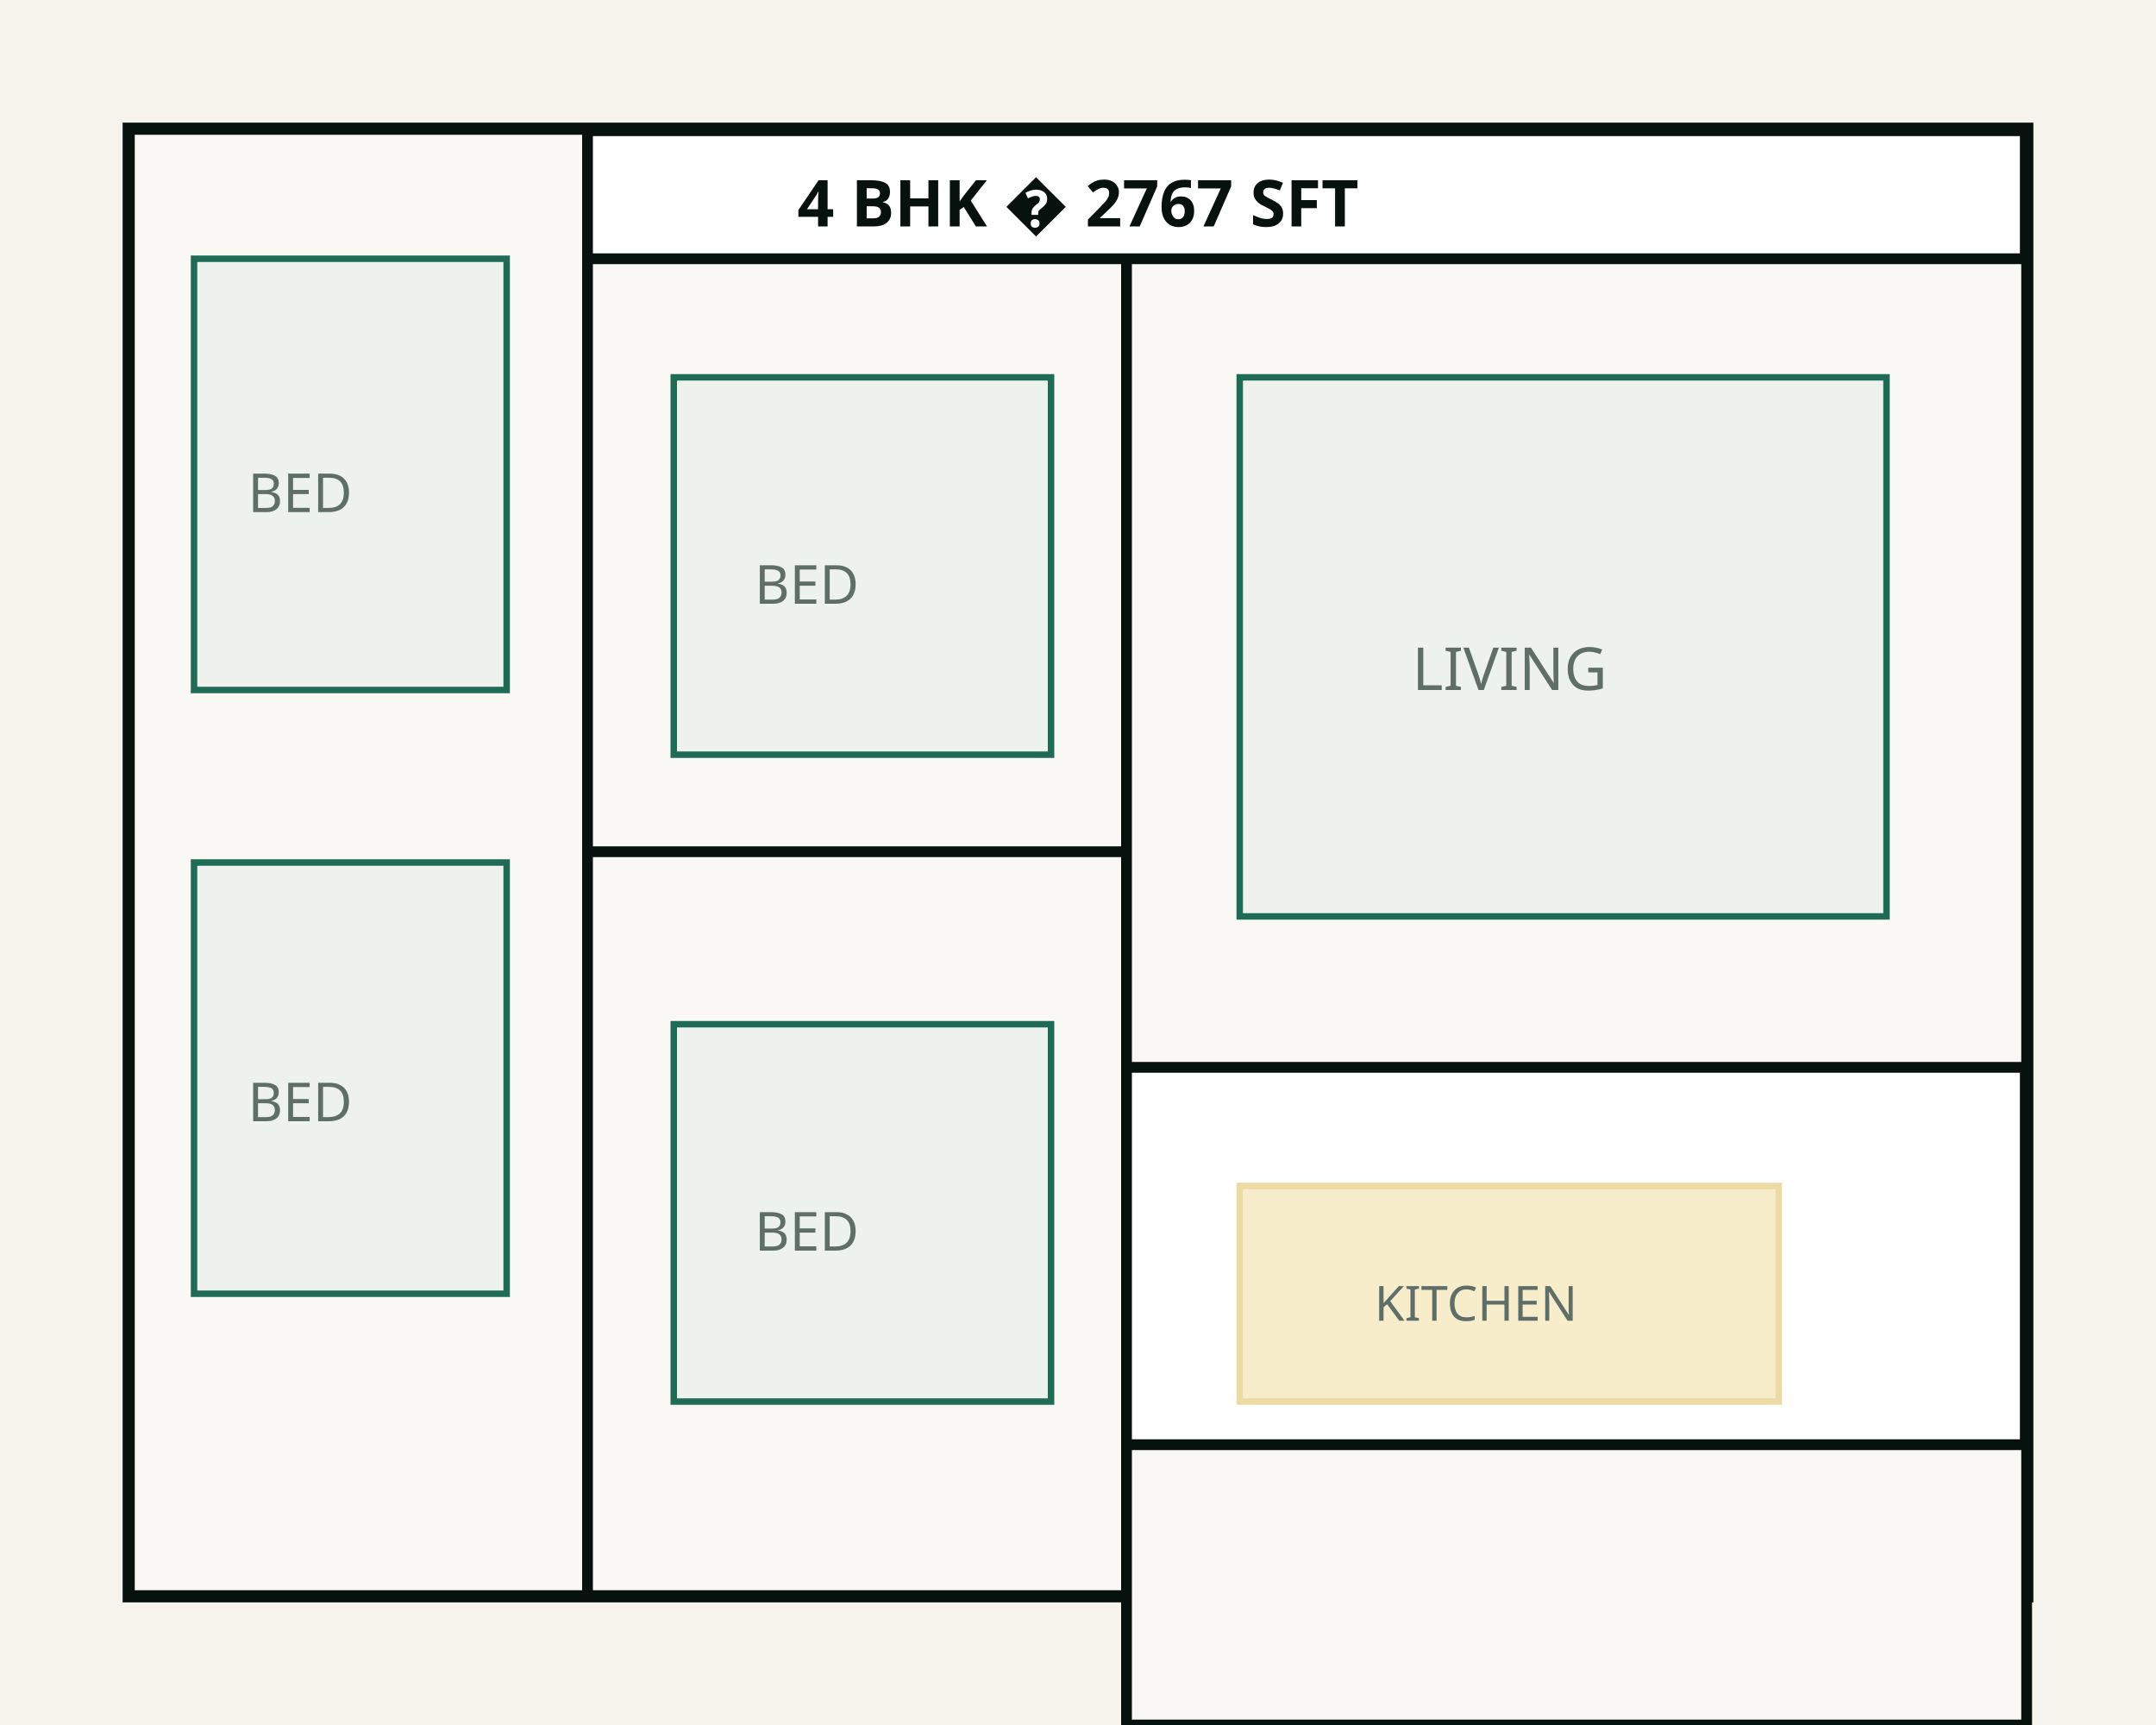
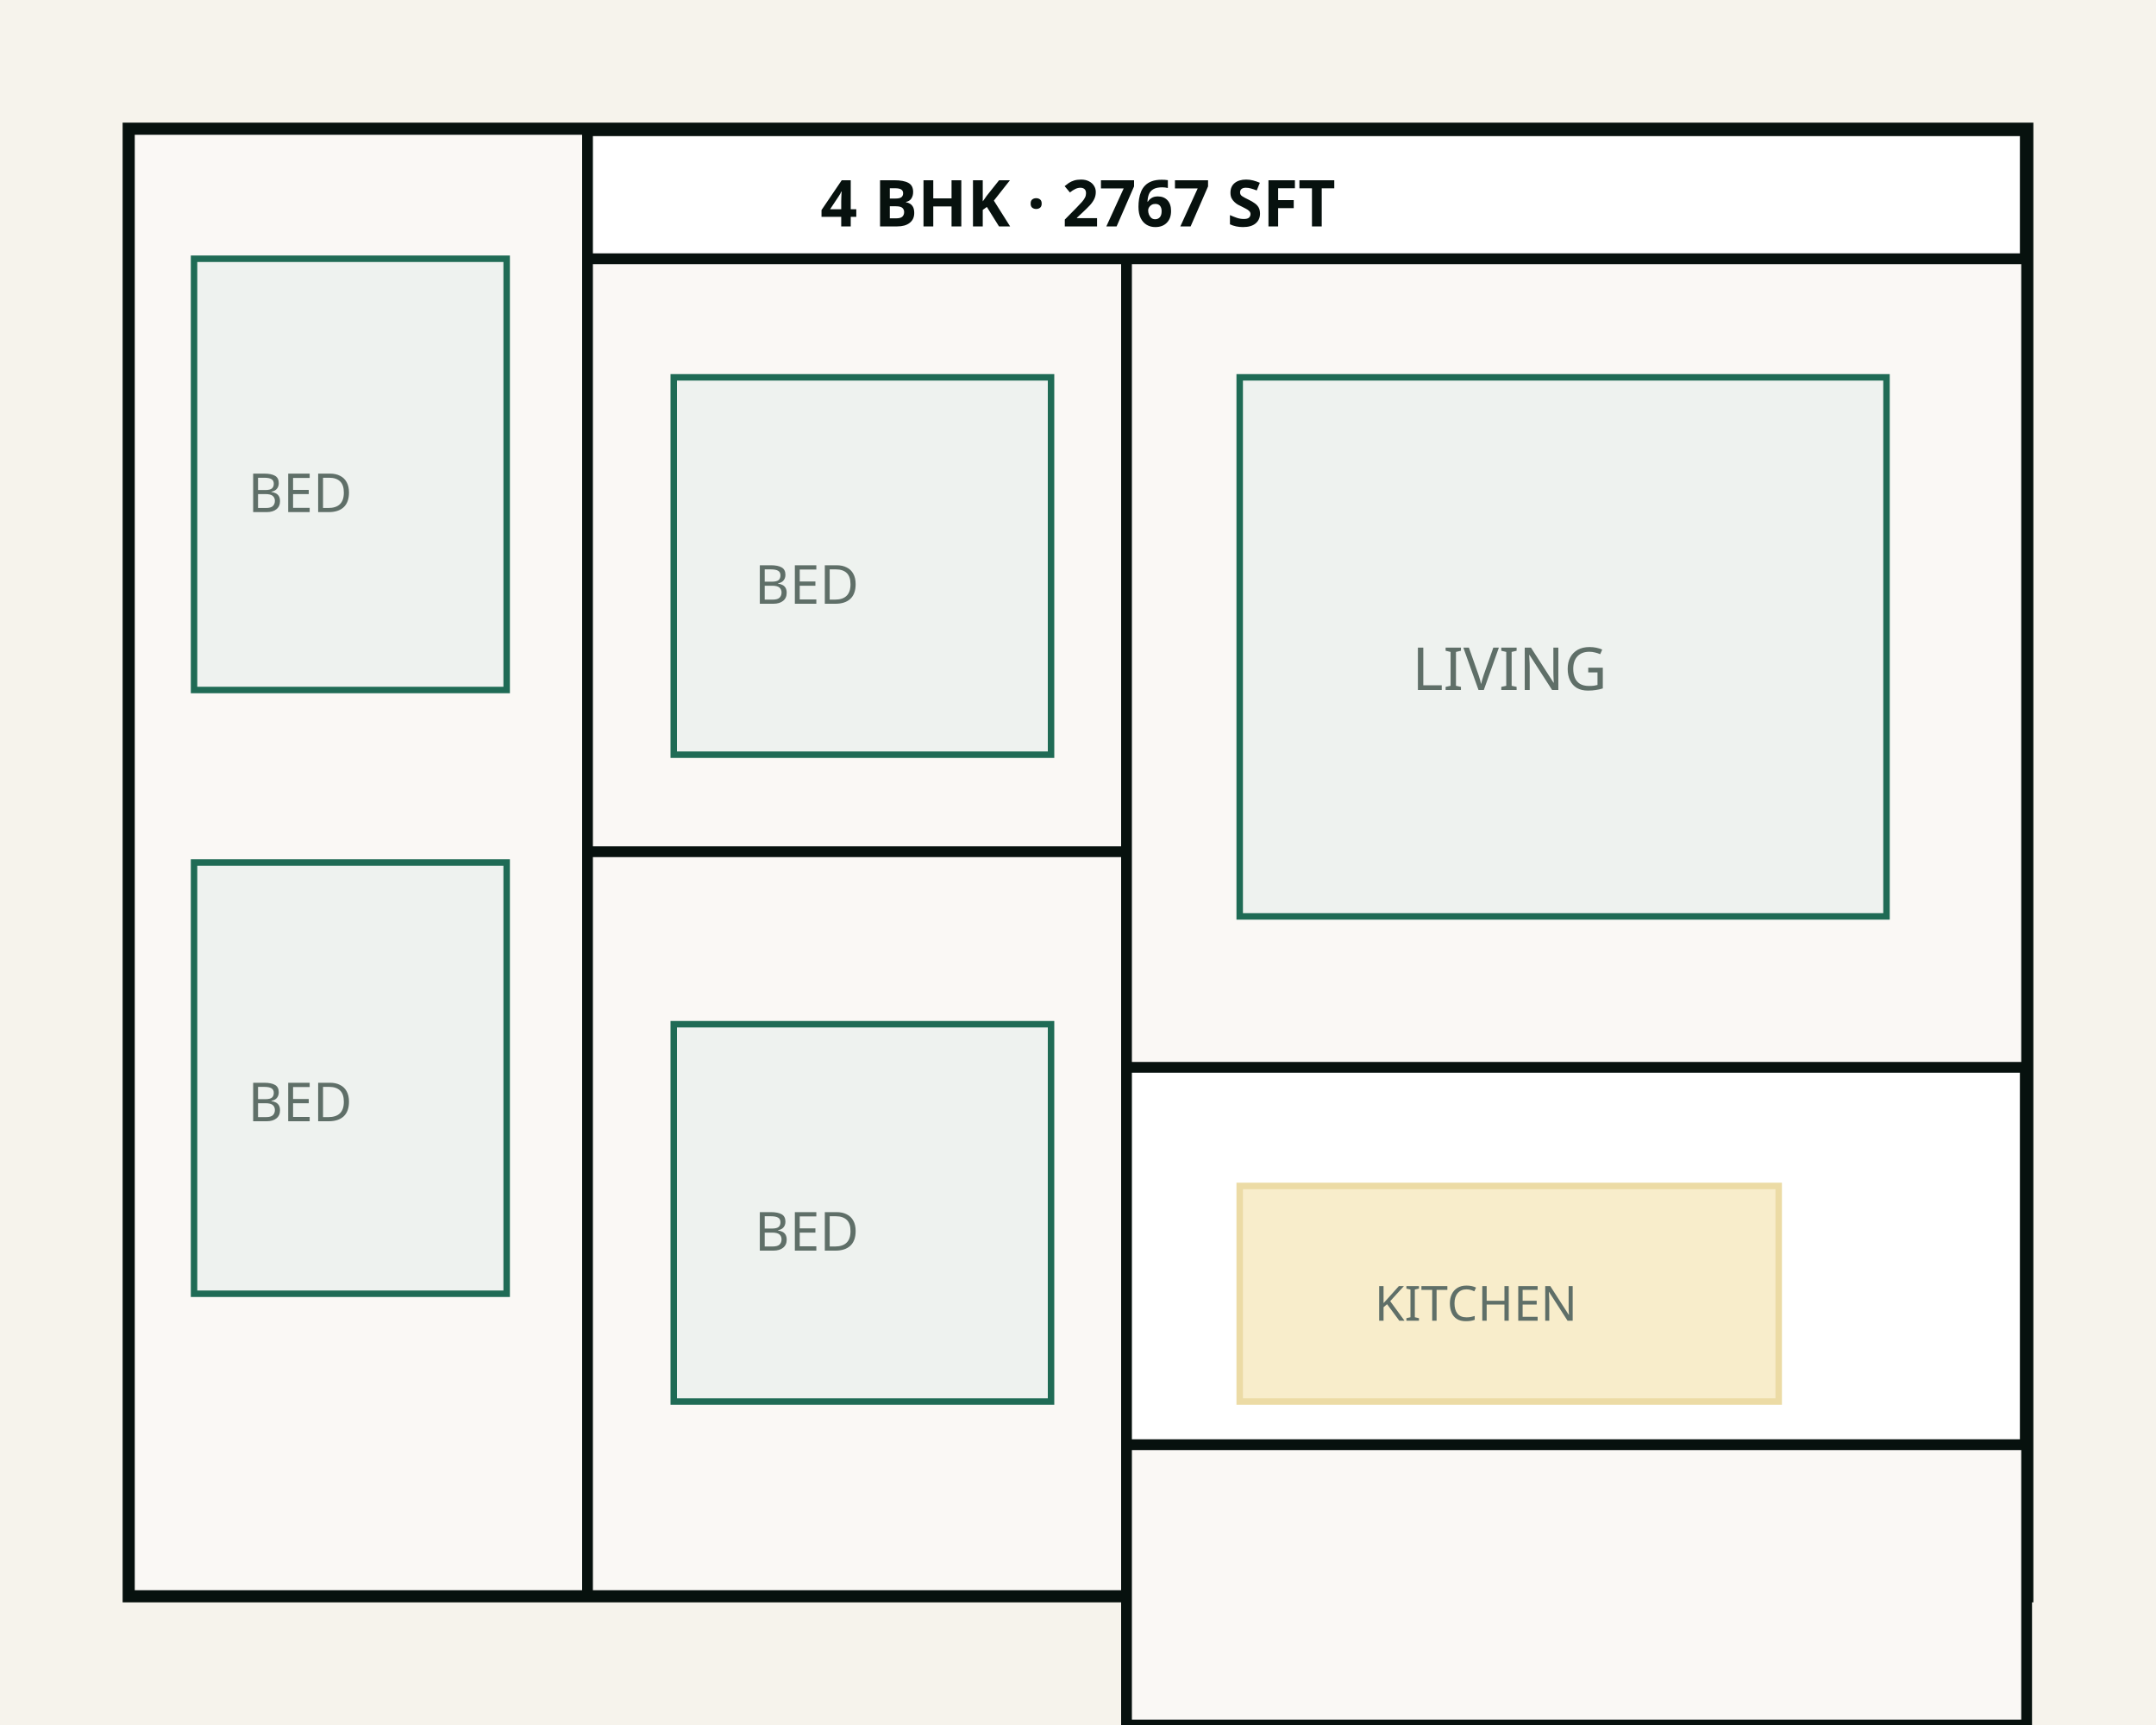
<svg xmlns="http://www.w3.org/2000/svg" viewBox="0 0 400 320" fill="none">
  <rect width="400" height="320" fill="#f6f3ec" />
  <rect x="24" y="24" width="352" height="272" fill="#fff" stroke="#07110e" stroke-width="2.5" />
  <path d="M24 24h85v272H24V24zm85 24h100v110H109V48zm100 0h167v150H209V48zM109 158h100v138H109V158zm100 110h167v52H209v-52z" stroke="#07110e" stroke-width="2" fill="#faf8f5" />
  <rect x="36" y="48" width="58" height="80" fill="#eef2ef" stroke="#1f6b55" stroke-width="1.2" />
  <rect x="36" y="160" width="58" height="80" fill="#eef2ef" stroke="#1f6b55" stroke-width="1.2" />
  <rect x="125" y="70" width="70" height="70" fill="#eef2ef" stroke="#1f6b55" stroke-width="1.2" />
  <rect x="230" y="70" width="120" height="100" fill="#eef2ef" stroke="#1f6b55" stroke-width="1.2" />
  <rect x="230" y="220" width="100" height="40" fill="#f0d78c" stroke="#d4af37" stroke-width="1.2" opacity=".45" />
  <rect x="125" y="190" width="70" height="70" fill="#eef2ef" stroke="#1f6b55" stroke-width="1.2" />
  <text x="46" y="95" fill="#5f6f68" font-family="Poppins,sans-serif" font-size="10">BED</text>
  <text x="46" y="208" fill="#5f6f68" font-family="Poppins,sans-serif" font-size="10">BED</text>
  <text x="140" y="112" fill="#5f6f68" font-family="Poppins,sans-serif" font-size="10">BED</text>
  <text x="140" y="232" fill="#5f6f68" font-family="Poppins,sans-serif" font-size="10">BED</text>
  <text x="262" y="128" fill="#5f6f68" font-family="Poppins,sans-serif" font-size="11">LIVING</text>
  <text x="255" y="245" fill="#5f6f68" font-family="Poppins,sans-serif" font-size="9">KITCHEN</text>
-   <text x="200" y="42" fill="#07110e" font-family="Poppins,sans-serif" font-size="12" font-weight="600" text-anchor="middle">4 BHK � 2767 SFT</text>
+   <text x="200" y="42" fill="#07110e" font-family="Poppins,sans-serif" font-size="12" font-weight="600" text-anchor="middle">4 BHK · 2767 SFT</text>
</svg>
